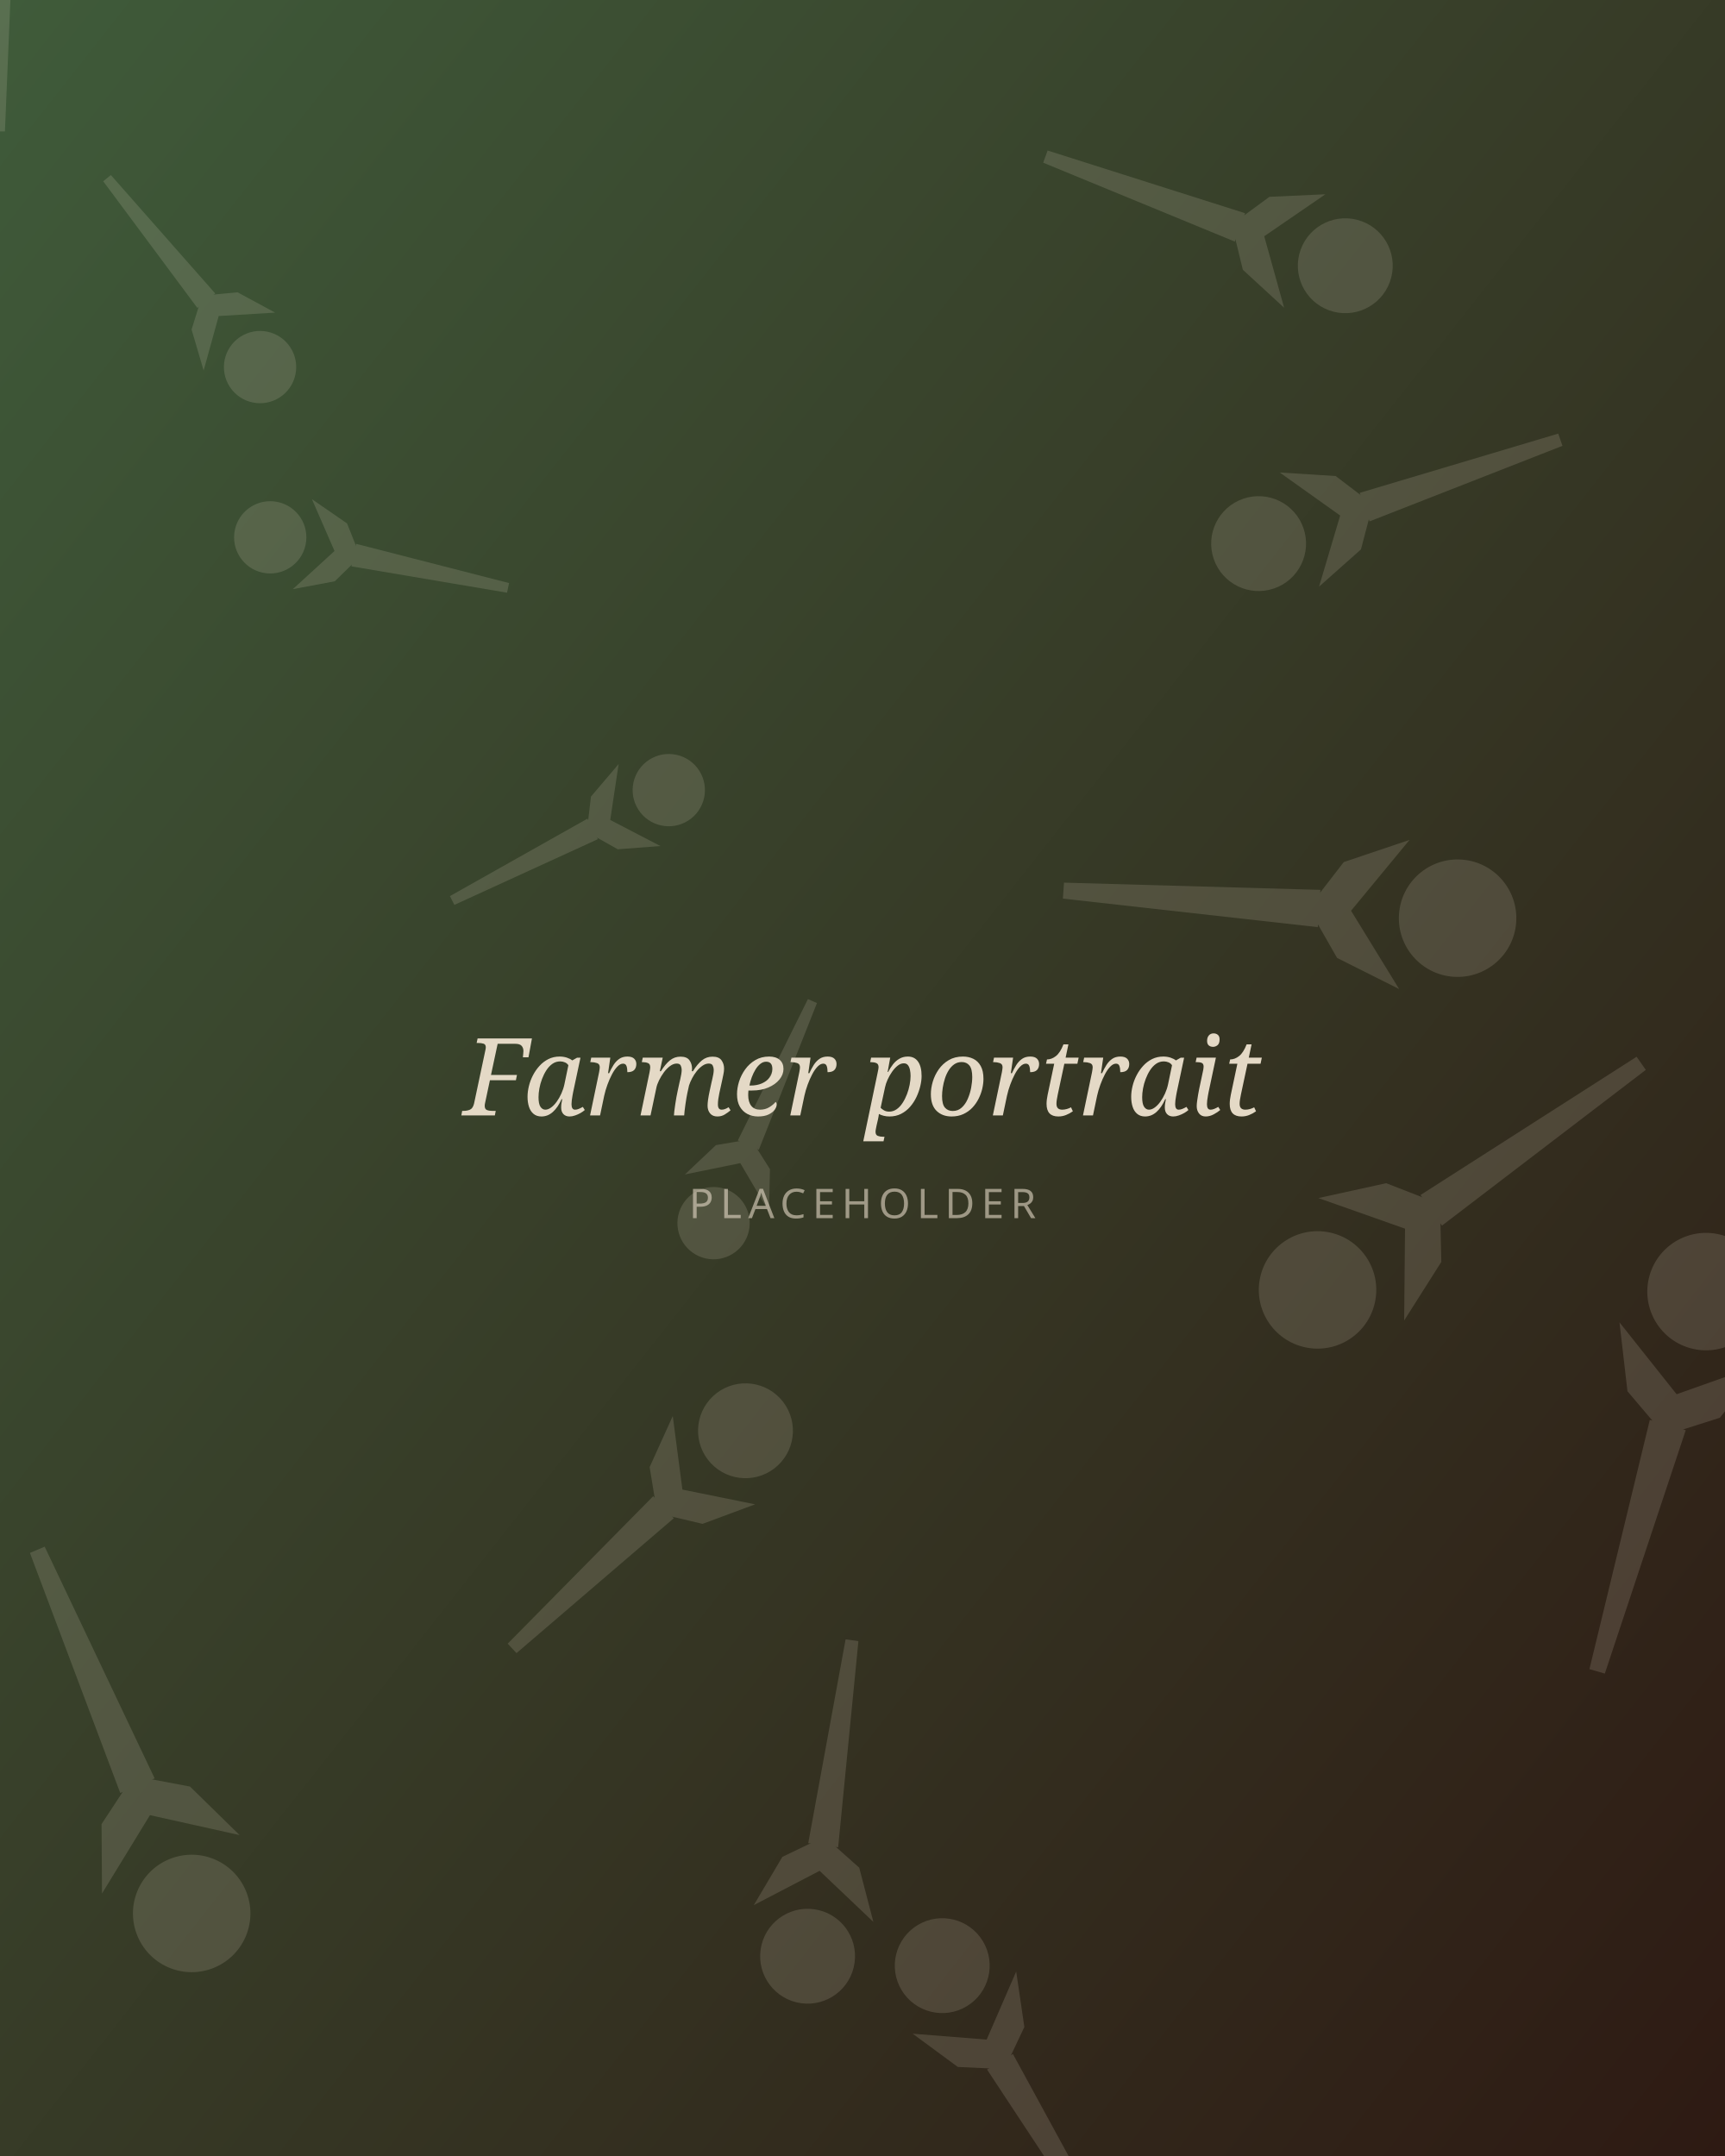
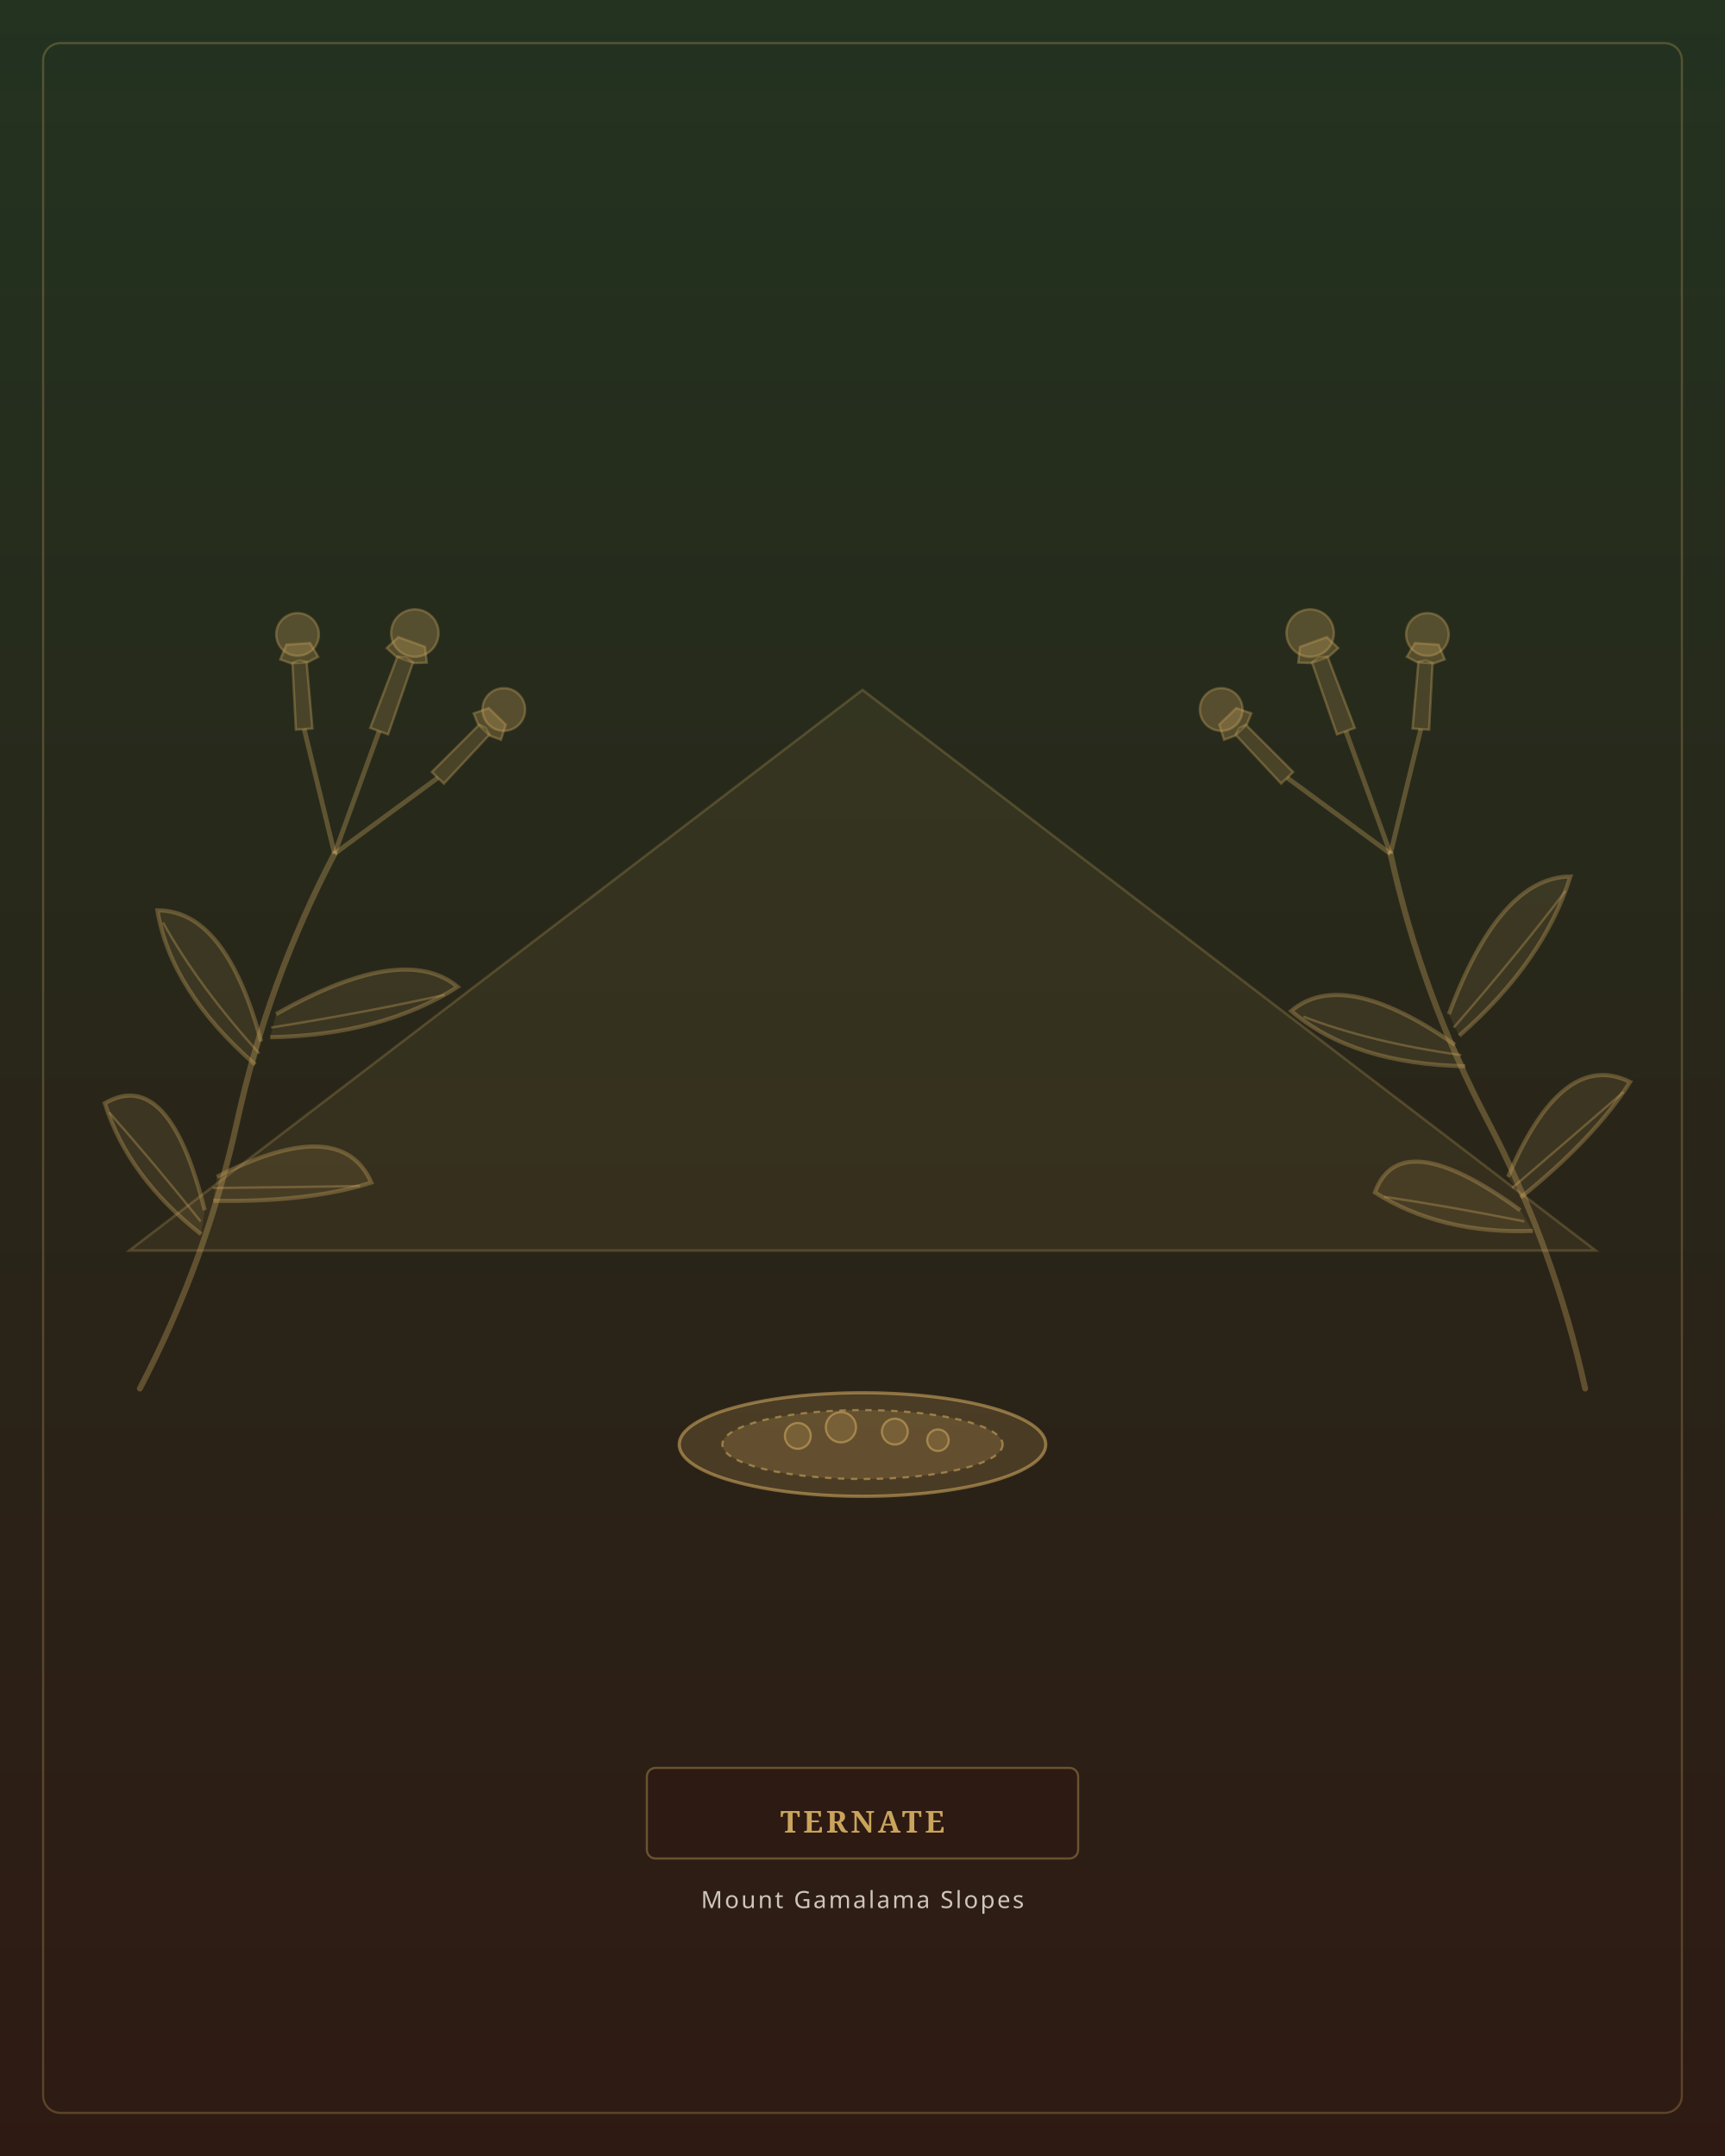
<svg xmlns="http://www.w3.org/2000/svg" width="800" height="1000" viewBox="0 0 800 1000">
  <defs>
-     <linearGradient id="g" x1="0" y1="0" x2="1" y2="1">
-       <stop offset="0" stop-color="#3F5B3A" />
-       <stop offset="1" stop-color="#2E1A13" />
+     <linearGradient id="fBg" x1="0" y1="0" x2="0" y2="1">
+       <stop offset="0%" stop-color="#233320" />
+       <stop offset="100%" stop-color="#2E1A13" />
    </linearGradient>
  </defs>
-   <rect width="800" height="1000" fill="url(#g)" />
-   <g transform="translate(0 0) rotate(0) scale(1.52381)" fill="#E4D9C6" opacity="0.16">
-     <circle cx="0" cy="-34" r="11" />
-     <path d="M-14 -24 L0 -14 L14 -24 L9 -12 L0 -6 L-9 -12 Z" />
-     <path d="M-3.5 -8 L3.5 -8 L1.5 40 L-1.5 40 Z" />
+   <rect width="800" height="1000" fill="url(#fBg)" />
+   <rect x="20" y="20" width="760" height="960" rx="8" fill="none" stroke="#C9A45C" stroke-opacity="0.3" stroke-width="1" />
+   <path d="M 60 580 L 400 320 L 740 580 Z" fill="#C9A45C" fill-opacity="0.08" />
+   <path d="M 60 580 L 400 320 L 740 580 Z" fill="none" stroke="#C9A45C" stroke-opacity="0.25" stroke-width="1.2" />
+   <g transform="translate(110 520) rotate(20) scale(1.1)" stroke="#C9A45C" stroke-opacity="0.35" fill="none">
+     <path d="M 0 120 Q 8 60 0 0 Q -8 -60 0 -120" stroke-width="2.5" stroke-linecap="round" />
+     <path d="M 2 50 Q -35 38 -55 12 Q -35 -12 0 40" stroke-width="1.75" fill="#C9A45C" fill-opacity="0.122" />
+     <path d="M 0 45 Q -28 28 -52 15" stroke-width="1" />
+     <path d="M 2 35 Q 40 22 62 5 Q 40 -18 0 25" stroke-width="1.75" fill="#C9A45C" fill-opacity="0.122" />
+     <path d="M 0 30 Q 32 18 58 8" stroke-width="1" />
+     <path d="M -1 -25 Q -45 -42 -62 -72 Q -35 -82 -2 -35" stroke-width="1.75" fill="#C9A45C" fill-opacity="0.122" />
+     <path d="M -1 -30 Q -35 -48 -58 -68" stroke-width="1" />
+     <path d="M 1 -38 Q 45 -55 68 -85 Q 40 -95 0 -48" stroke-width="1.75" fill="#C9A45C" fill-opacity="0.122" />
+     <path d="M 0 -42 Q 36 -62 64 -80" stroke-width="1" />
+     <path d="M 0 -120 L -30 -165" stroke-width="2" />
+     <path d="M 0 -120 L 0 -175" stroke-width="2" />
+     <path d="M 0 -120 L 30 -165" stroke-width="2" />
+     <g transform="translate(-30, -165) rotate(-24)">
+       <path d="M -3.5 0 L 3.5 0 L 3 -28 L -3 -28 Z" fill="#C9A45C" fill-opacity="0.21" stroke-width="1" />
+       <path d="M -8 -30 L -3.5 -28 L 0 -29 L 3.5 -28 L 8 -30 L 5 -36 L -5 -36 Z" fill="#C9A45C" fill-opacity="0.28" />
+       <circle cx="0" cy="-40" r="9" fill="#C9A45C" fill-opacity="0.297" stroke-width="1" />
+     </g>
+     <g transform="translate(0, -175)">
+       <path d="M -4 0 L 4 0 L 3.5 -32 L -3.5 -32 Z" fill="#C9A45C" fill-opacity="0.21" stroke-width="1" />
+       <path d="M -9 -34 L -4 -32 L 0 -33 L 4 -32 L 9 -34 L 6 -40 L -6 -40 Z" fill="#C9A45C" fill-opacity="0.28" />
+       <circle cx="0" cy="-44" r="10" fill="#C9A45C" fill-opacity="0.297" stroke-width="1" />
+     </g>
+     <g transform="translate(30, -165) rotate(24)">
+       <path d="M -3.5 0 L 3.5 0 L 3 -28 L -3 -28 Z" fill="#C9A45C" fill-opacity="0.21" stroke-width="1" />
+       <path d="M -8 -30 L -3.5 -28 L 0 -29 L 3.5 -28 L 8 -30 L 5 -36 L -5 -36 Z" fill="#C9A45C" fill-opacity="0.28" />
+       <circle cx="0" cy="-40" r="9" fill="#C9A45C" fill-opacity="0.297" stroke-width="1" />
+     </g>
  </g>
-   <g transform="translate(296 710) rotate(47) scale(2)" fill="#E4D9C6" opacity="0.16">
-     <circle cx="0" cy="-34" r="11" />
-     <path d="M-14 -24 L0 -14 L14 -24 L9 -12 L0 -6 L-9 -12 Z" />
-     <path d="M-3.5 -8 L3.5 -8 L1.5 40 L-1.5 40 Z" />
+   <g transform="translate(690 520) rotate(-20) scale(1.1)" stroke="#C9A45C" stroke-opacity="0.35" fill="none">
+     <path d="M 0 120 Q 8 60 0 0 Q -8 -60 0 -120" stroke-width="2.5" stroke-linecap="round" />
+     <path d="M 2 50 Q -35 38 -55 12 Q -35 -12 0 40" stroke-width="1.75" fill="#C9A45C" fill-opacity="0.122" />
+     <path d="M 0 45 Q -28 28 -52 15" stroke-width="1" />
+     <path d="M 2 35 Q 40 22 62 5 Q 40 -18 0 25" stroke-width="1.75" fill="#C9A45C" fill-opacity="0.122" />
+     <path d="M 0 30 Q 32 18 58 8" stroke-width="1" />
+     <path d="M -1 -25 Q -45 -42 -62 -72 Q -35 -82 -2 -35" stroke-width="1.75" fill="#C9A45C" fill-opacity="0.122" />
+     <path d="M -1 -30 Q -35 -48 -58 -68" stroke-width="1" />
+     <path d="M 1 -38 Q 45 -55 68 -85 Q 40 -95 0 -48" stroke-width="1.75" fill="#C9A45C" fill-opacity="0.122" />
+     <path d="M 0 -42 Q 36 -62 64 -80" stroke-width="1" />
+     <path d="M 0 -120 L -30 -165" stroke-width="2" />
+     <path d="M 0 -120 L 0 -175" stroke-width="2" />
+     <path d="M 0 -120 L 30 -165" stroke-width="2" />
+     <g transform="translate(-30, -165) rotate(-24)">
+       <path d="M -3.5 0 L 3.5 0 L 3 -28 L -3 -28 Z" fill="#C9A45C" fill-opacity="0.21" stroke-width="1" />
+       <path d="M -8 -30 L -3.5 -28 L 0 -29 L 3.5 -28 L 8 -30 L 5 -36 L -5 -36 Z" fill="#C9A45C" fill-opacity="0.28" />
+       <circle cx="0" cy="-40" r="9" fill="#C9A45C" fill-opacity="0.297" stroke-width="1" />
+     </g>
+     <g transform="translate(0, -175)">
+       <path d="M -4 0 L 4 0 L 3.5 -32 L -3.5 -32 Z" fill="#C9A45C" fill-opacity="0.21" stroke-width="1" />
+       <path d="M -9 -34 L -4 -32 L 0 -33 L 4 -32 L 9 -34 L 6 -40 L -6 -40 Z" fill="#C9A45C" fill-opacity="0.28" />
+       <circle cx="0" cy="-44" r="10" fill="#C9A45C" fill-opacity="0.297" stroke-width="1" />
+     </g>
+     <g transform="translate(30, -165) rotate(24)">
+       <path d="M -3.5 0 L 3.5 0 L 3 -28 L -3 -28 Z" fill="#C9A45C" fill-opacity="0.21" stroke-width="1" />
+       <path d="M -8 -30 L -3.5 -28 L 0 -29 L 3.5 -28 L 8 -30 L 5 -36 L -5 -36 Z" fill="#C9A45C" fill-opacity="0.28" />
+       <circle cx="0" cy="-40" r="9" fill="#C9A45C" fill-opacity="0.297" stroke-width="1" />
+     </g>
  </g>
-   <g transform="translate(592 420) rotate(94) scale(2.47619)" fill="#E4D9C6" opacity="0.16">
-     <circle cx="0" cy="-34" r="11" />
-     <path d="M-14 -24 L0 -14 L14 -24 L9 -12 L0 -6 L-9 -12 Z" />
-     <path d="M-3.5 -8 L3.5 -8 L1.5 40 L-1.5 40 Z" />
+   <g transform="translate(400, 620)" stroke="#C9A45C" stroke-opacity="0.6" fill="#C9A45C" fill-opacity="0.2">
+     <ellipse cx="0" cy="50" rx="85" ry="24" stroke-width="1.5" />
+     <ellipse cx="0" cy="50" rx="65" ry="16" stroke-width="1" stroke-dasharray="3,3" />
+     <circle cx="-30" cy="46" r="6" />
+     <circle cx="-10" cy="42" r="7" />
+     <circle cx="15" cy="44" r="6" />
+     <circle cx="35" cy="48" r="5" />
  </g>
-   <g transform="translate(88 130) rotate(141) scale(1.52381)" fill="#E4D9C6" opacity="0.16">
-     <circle cx="0" cy="-34" r="11" />
-     <path d="M-14 -24 L0 -14 L14 -24 L9 -12 L0 -6 L-9 -12 Z" />
-     <path d="M-3.5 -8 L3.5 -8 L1.5 40 L-1.5 40 Z" />
-   </g>
-   <g transform="translate(384 840) rotate(188) scale(2)" fill="#E4D9C6" opacity="0.16">
-     <circle cx="0" cy="-34" r="11" />
-     <path d="M-14 -24 L0 -14 L14 -24 L9 -12 L0 -6 L-9 -12 Z" />
-     <path d="M-3.5 -8 L3.5 -8 L1.5 40 L-1.5 40 Z" />
-   </g>
-   <g transform="translate(680 550) rotate(235) scale(2.47619)" fill="#E4D9C6" opacity="0.16">
-     <circle cx="0" cy="-34" r="11" />
-     <path d="M-14 -24 L0 -14 L14 -24 L9 -12 L0 -6 L-9 -12 Z" />
-     <path d="M-3.5 -8 L3.5 -8 L1.5 40 L-1.5 40 Z" />
-   </g>
-   <g transform="translate(176 260) rotate(282) scale(1.52381)" fill="#E4D9C6" opacity="0.16">
-     <circle cx="0" cy="-34" r="11" />
-     <path d="M-14 -24 L0 -14 L14 -24 L9 -12 L0 -6 L-9 -12 Z" />
-     <path d="M-3.5 -8 L3.5 -8 L1.5 40 L-1.5 40 Z" />
-   </g>
-   <g transform="translate(472 970) rotate(329) scale(2)" fill="#E4D9C6" opacity="0.16">
-     <circle cx="0" cy="-34" r="11" />
-     <path d="M-14 -24 L0 -14 L14 -24 L9 -12 L0 -6 L-9 -12 Z" />
-     <path d="M-3.5 -8 L3.5 -8 L1.5 40 L-1.5 40 Z" />
-   </g>
-   <g transform="translate(768 680) rotate(16) scale(2.47619)" fill="#E4D9C6" opacity="0.16">
-     <circle cx="0" cy="-34" r="11" />
-     <path d="M-14 -24 L0 -14 L14 -24 L9 -12 L0 -6 L-9 -12 Z" />
-     <path d="M-3.5 -8 L3.5 -8 L1.5 40 L-1.5 40 Z" />
-   </g>
-   <g transform="translate(264 390) rotate(63) scale(1.52381)" fill="#E4D9C6" opacity="0.16">
-     <circle cx="0" cy="-34" r="11" />
-     <path d="M-14 -24 L0 -14 L14 -24 L9 -12 L0 -6 L-9 -12 Z" />
-     <path d="M-3.5 -8 L3.5 -8 L1.5 40 L-1.5 40 Z" />
-   </g>
-   <g transform="translate(560 100) rotate(110) scale(2)" fill="#E4D9C6" opacity="0.16">
-     <circle cx="0" cy="-34" r="11" />
-     <path d="M-14 -24 L0 -14 L14 -24 L9 -12 L0 -6 L-9 -12 Z" />
-     <path d="M-3.5 -8 L3.5 -8 L1.5 40 L-1.5 40 Z" />
-   </g>
-   <g transform="translate(56 810) rotate(157) scale(2.47619)" fill="#E4D9C6" opacity="0.16">
-     <circle cx="0" cy="-34" r="11" />
-     <path d="M-14 -24 L0 -14 L14 -24 L9 -12 L0 -6 L-9 -12 Z" />
-     <path d="M-3.5 -8 L3.5 -8 L1.5 40 L-1.5 40 Z" />
-   </g>
-   <g transform="translate(352 520) rotate(204) scale(1.52381)" fill="#E4D9C6" opacity="0.16">
-     <circle cx="0" cy="-34" r="11" />
-     <path d="M-14 -24 L0 -14 L14 -24 L9 -12 L0 -6 L-9 -12 Z" />
-     <path d="M-3.5 -8 L3.5 -8 L1.5 40 L-1.5 40 Z" />
-   </g>
-   <g transform="translate(648 230) rotate(251) scale(2)" fill="#E4D9C6" opacity="0.16">
-     <circle cx="0" cy="-34" r="11" />
-     <path d="M-14 -24 L0 -14 L14 -24 L9 -12 L0 -6 L-9 -12 Z" />
-     <path d="M-3.5 -8 L3.5 -8 L1.5 40 L-1.5 40 Z" />
-   </g>
-   <text x="50%" y="50%" text-anchor="middle" dominant-baseline="middle" fill="#E4D9C6" font-family="Georgia, serif" font-size="50" font-style="italic">Farmer portrait</text>
-   <text x="50%" y="565" text-anchor="middle" fill="#E4D9C6" fill-opacity="0.6" font-family="system-ui, sans-serif" font-size="19" letter-spacing="3">PLACEHOLDER</text>
+   <rect x="300" y="820" width="200" height="42" rx="4" fill="#2E1A13" fill-opacity="0.8" stroke="#C9A45C" stroke-opacity="0.4" stroke-width="1" />
+   <text x="400" y="850" text-anchor="middle" fill="#C9A45C" font-family="Georgia, serif" font-size="14" font-weight="600" letter-spacing="1.5">TERNATE</text>
+   <text x="400" y="885" text-anchor="middle" fill="#F6F0E4" fill-opacity="0.8" font-family="sans-serif" font-size="11" letter-spacing="1">Mount Gamalama Slopes</text>
</svg>
